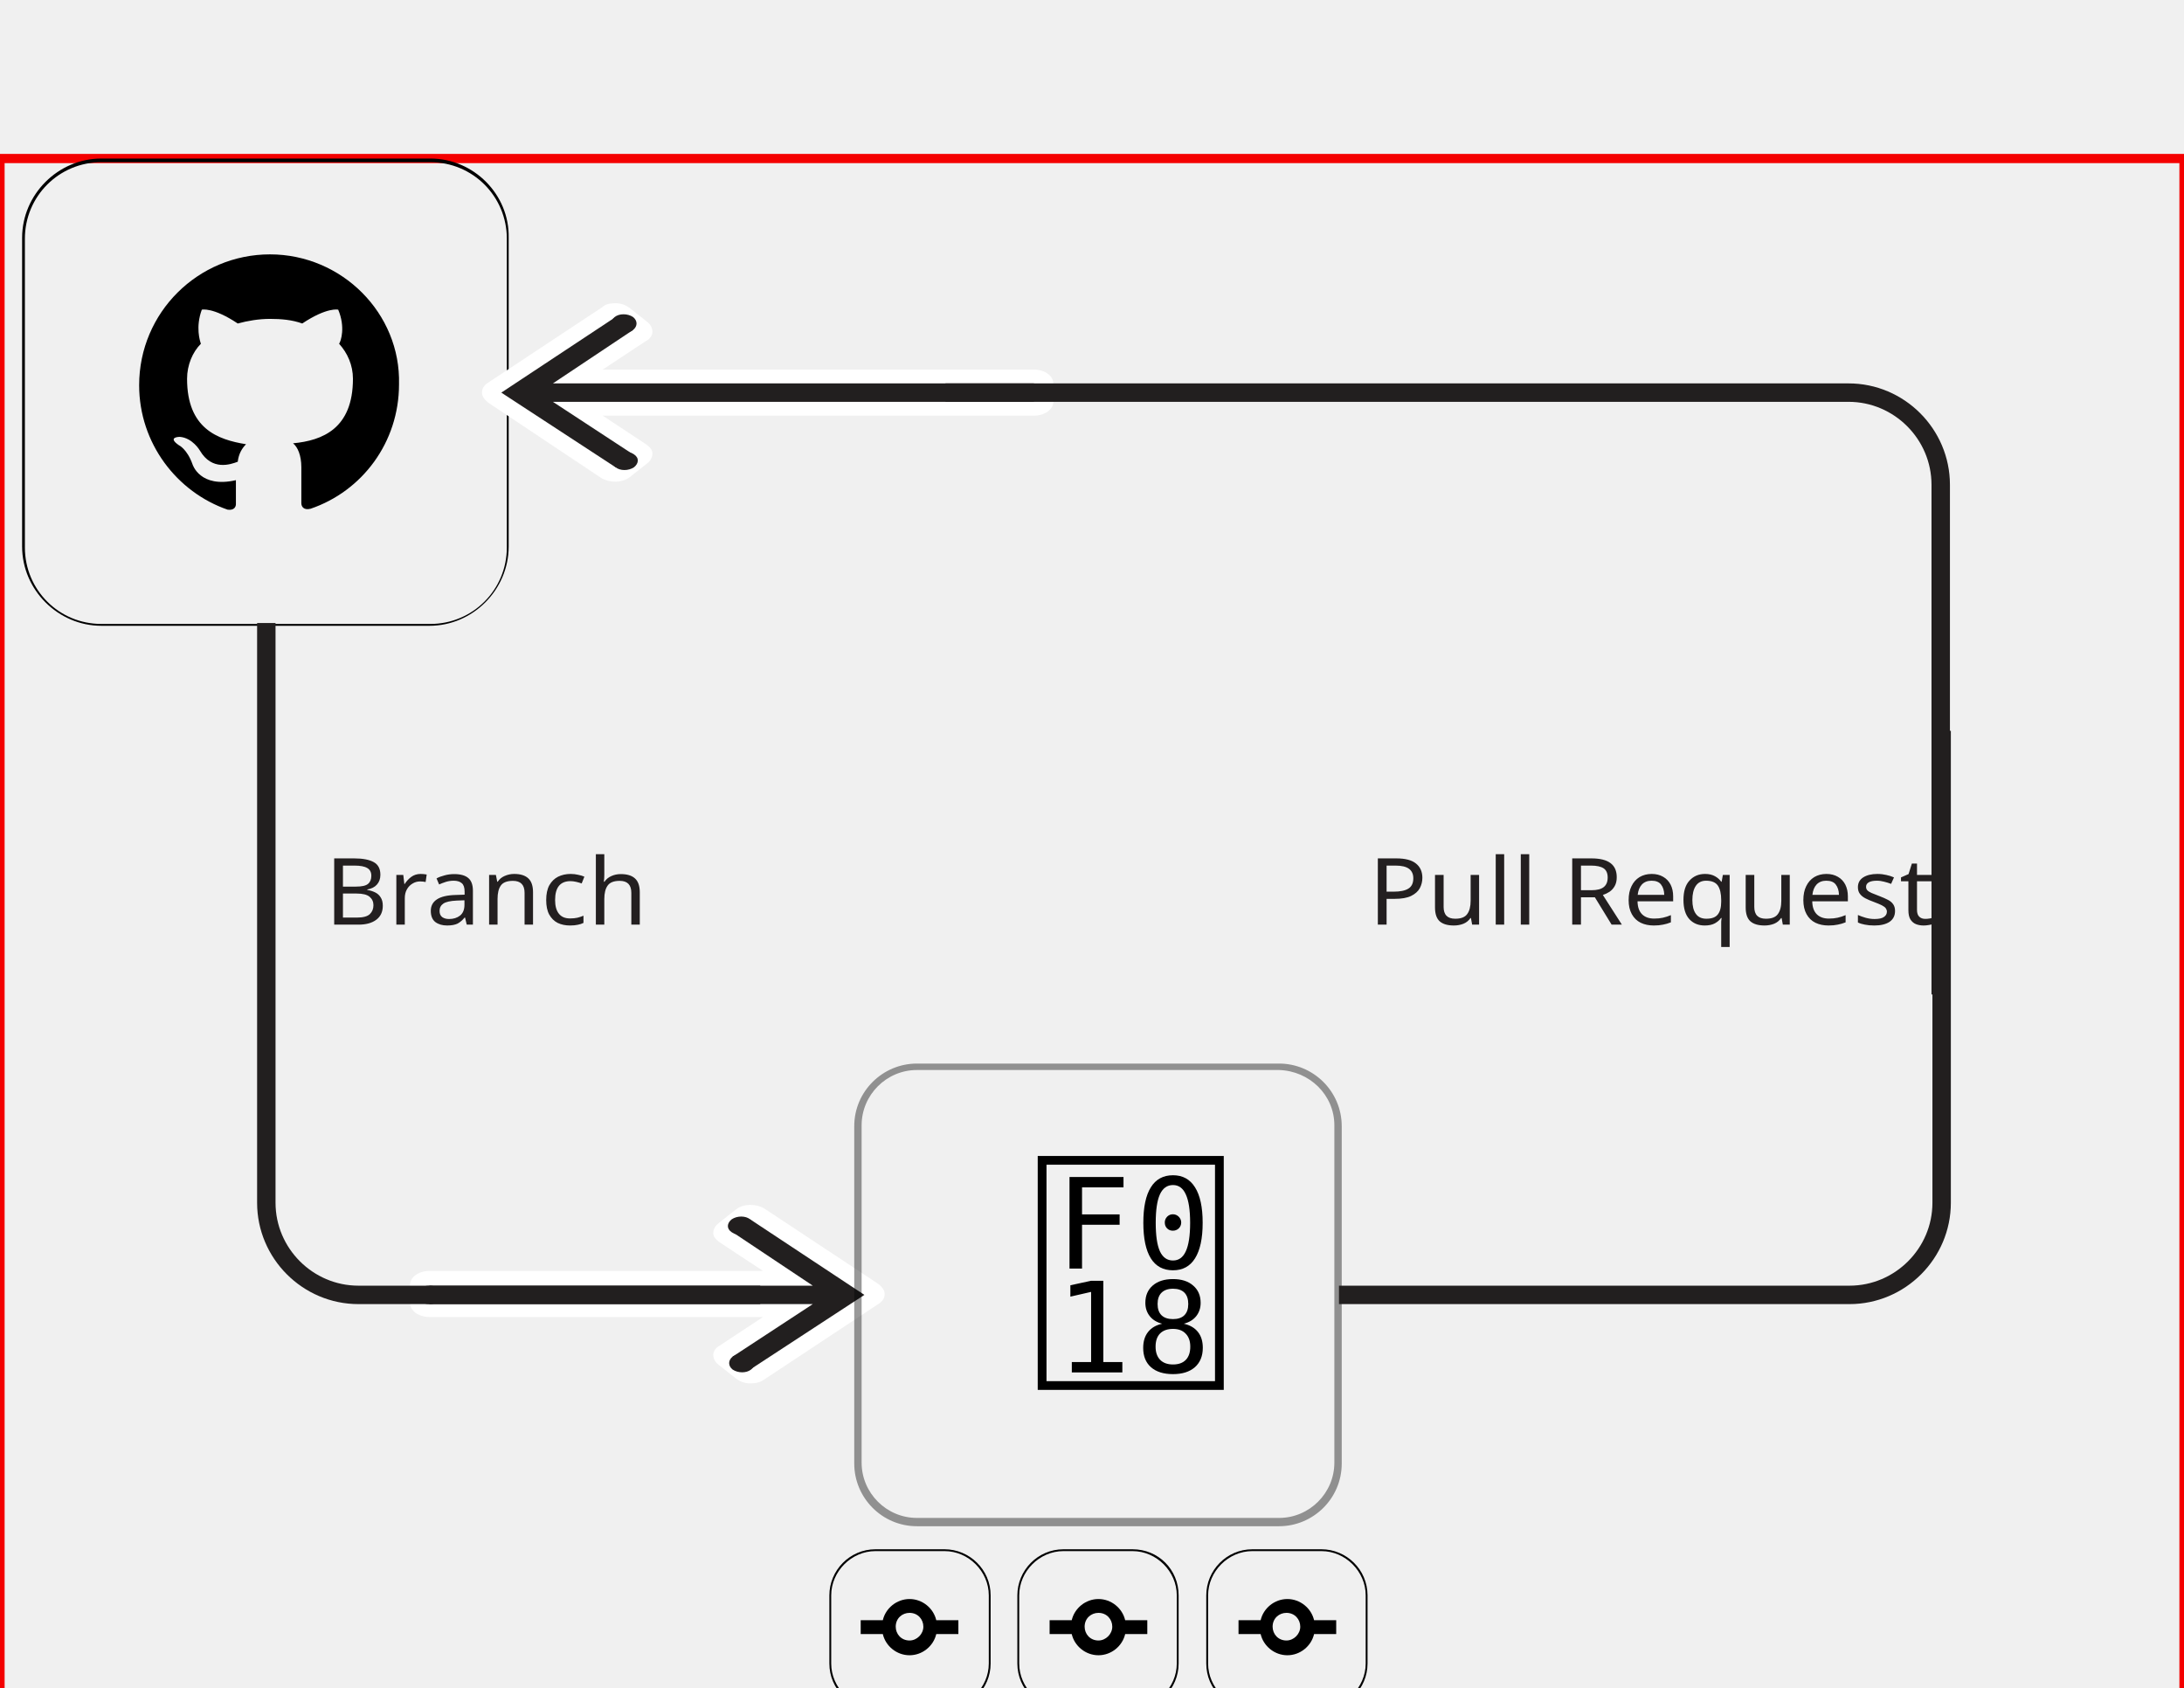
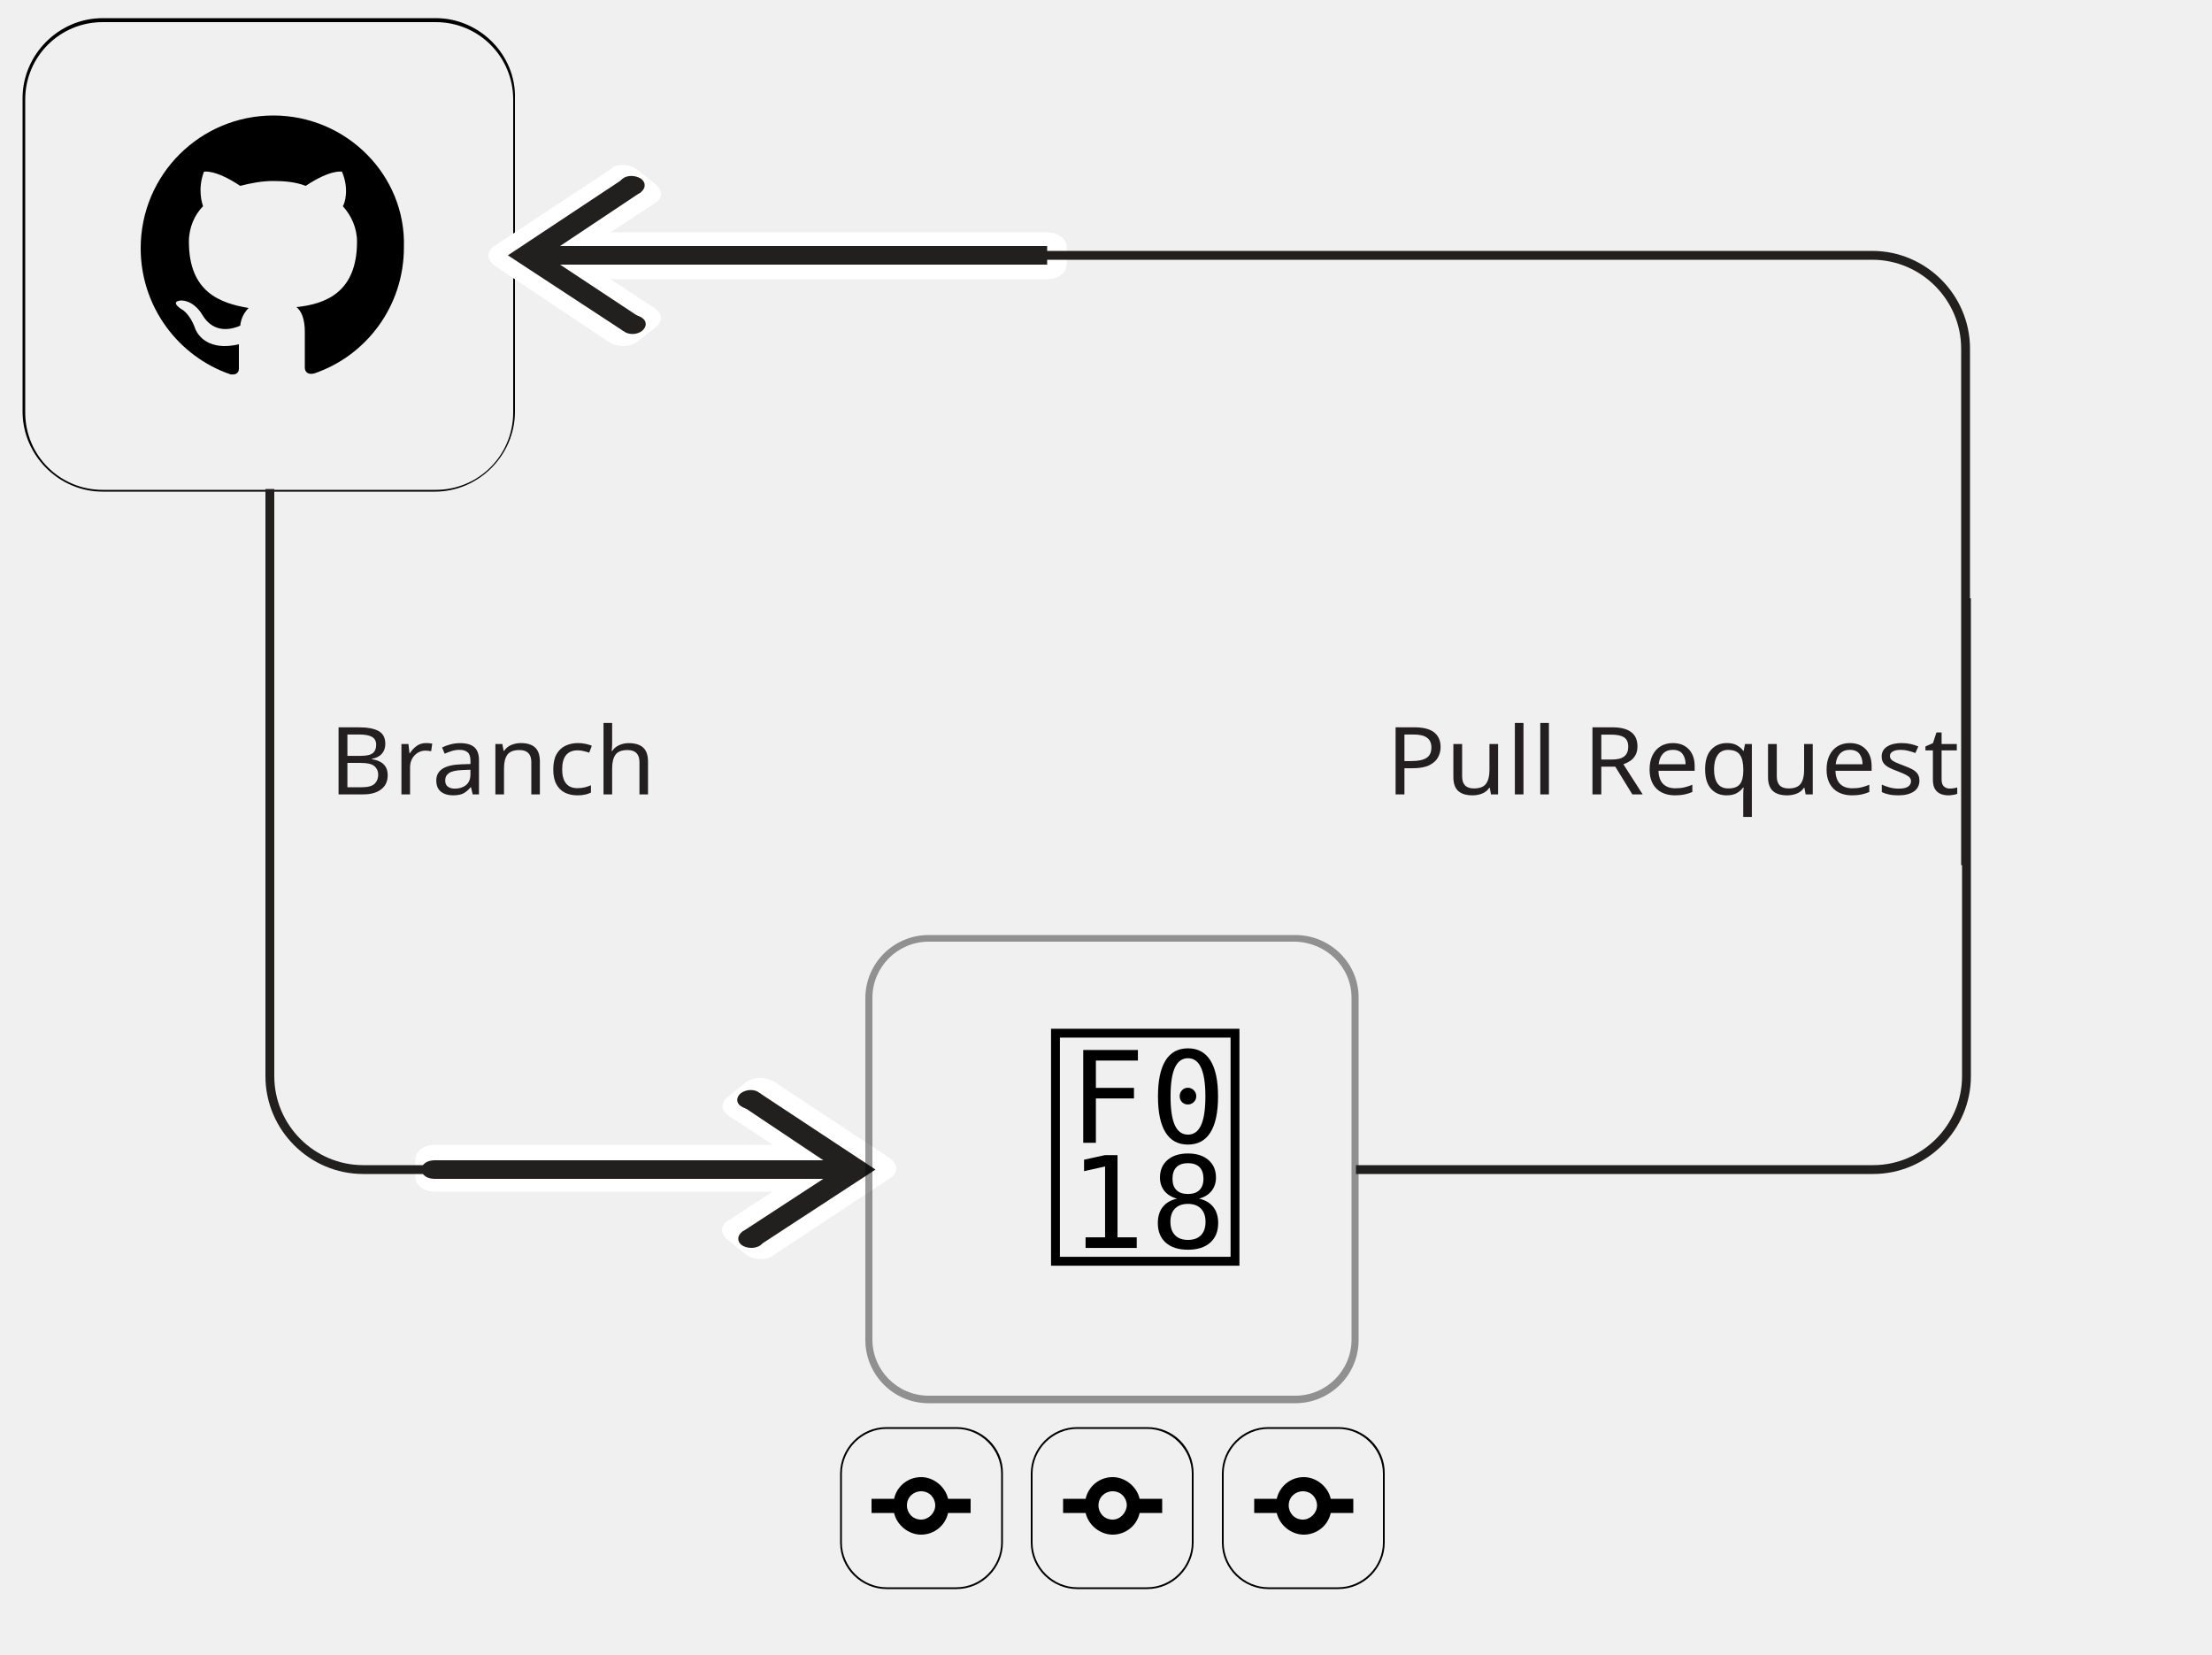
- <svg xmlns="http://www.w3.org/2000/svg" version="1.1" id="Layer_1" x="0px" y="0px" viewBox="0 0 237 183.1" enable-background="new 0 0 237 183.1" xml:space="preserve">
-   <g id="boundary">
-     <rect x="0" y="17.2" fill="none" stroke="#F40000" stroke-miterlimit="10" width="237" height="211.1" />
-   </g>
+ <svg xmlns="http://www.w3.org/2000/svg" version="1.1" id="Layer_1" x="0px" y="0px" viewBox="0 89 500 374" enable-background="new 0 89 500 374" xml:space="preserve">
  <g id="base">
-     <path d="M29.3,27.6c-7.8,0-14.2,6.3-14.2,14.2c0,6.3,4.1,11.6,9.6,13.5c0.7,0.1,0.9-0.3,0.9-0.6s0-1.5,0-2.6   c-3.9,0.9-4.7-1.7-4.7-1.7c-0.6-1.7-1.5-2.1-1.5-2.1c-1.3-0.9,0.1-0.9,0.1-0.9c1.4,0.1,2.2,1.5,2.2,1.5c1.3,2.2,3.3,1.5,4.1,1.2   c0.1-0.9,0.5-1.5,0.9-1.9c-3.1-0.5-6.4-1.7-6.4-7.1c0-1.5,0.6-2.9,1.5-3.8c-0.1-0.3-0.6-1.8,0.1-3.7c0,0,1.2-0.3,3.9,1.5   c1.1-0.3,2.3-0.5,3.5-0.5c1.2,0,2.4,0.1,3.5,0.5c2.7-1.8,3.9-1.5,3.9-1.5c0.8,1.9,0.3,3.4,0.1,3.7c0.9,1,1.5,2.3,1.5,3.8   c0,5.4-3.3,6.7-6.5,7c0.5,0.4,0.9,1.3,0.9,2.6c0,1.9,0,3.4,0,3.9c0,0.3,0.2,0.8,1,0.6c5.6-1.9,9.6-7.2,9.6-13.5   C43.5,34,37.1,27.6,29.3,27.6z" />
+     <path d="M61.8,115.1c-16.5,0-30,13.3-30,30c0,13.3,8.6,24.5,20.3,28.5c1.5,0.2,1.9-0.6,1.9-1.3c0-0.6,0-3.2,0-5.5   c-8.2,1.9-9.9-3.6-9.9-3.6c-1.3-3.6-3.2-4.4-3.2-4.4c-2.7-1.9,0.2-1.9,0.2-1.9c3,0.2,4.6,3.2,4.6,3.2c2.7,4.6,7,3.2,8.6,2.5   c0.2-1.9,1.1-3.2,1.9-4c-6.5-1.1-13.5-3.6-13.5-15c0-3.2,1.3-6.1,3.2-8c-0.2-0.6-1.3-3.8,0.2-7.8c0,0,2.5-0.6,8.2,3.2   c2.3-0.6,4.9-1.1,7.4-1.1c2.5,0,5.1,0.2,7.4,1.1c5.7-3.8,8.2-3.2,8.2-3.2c1.7,4,0.6,7.2,0.2,7.8c1.9,2.1,3.2,4.9,3.2,8   c0,11.4-7,14.1-13.7,14.8c1.1,0.8,1.9,2.7,1.9,5.5c0,4,0,7.2,0,8.2c0,0.6,0.4,1.7,2.1,1.3c11.8-4,20.3-15.2,20.3-28.5   C91.8,128.6,78.3,115.1,61.8,115.1z" />
    <g id="border_1_">
-       <path d="M46.7,17.6c4.6,0,8.3,3.7,8.3,8.3v33.5c0,4.6-3.7,8.3-8.3,8.3H11c-4.6,0-8.3-3.7-8.3-8.3V25.9c0-4.6,3.7-8.3,8.3-8.3H46.7     M46.7,17.2H11c-4.7,0-8.6,3.9-8.6,8.6v33.5c0,4.7,3.9,8.6,8.6,8.6h35.6c4.7,0,8.6-3.9,8.6-8.6V25.8    C55.3,21.1,51.4,17.2,46.7,17.2L46.7,17.2z" />
+       <path d="M98.5,94c9.7,0,17.5,7.8,17.5,17.5v70.7c0,9.7-7.8,17.5-17.5,17.5H23.2c-9.7,0-17.5-7.8-17.5-17.5v-70.7    c0-9.7,7.8-17.5,17.5-17.5H98.5 M98.5,93.1H23.2c-9.9,0-18.1,8.2-18.1,18.1V182c0,9.9,8.2,18.1,18.1,18.1h75.1    c9.9,0,18.1-8.2,18.1-18.1v-70.7C116.7,101.4,108.4,93.1,98.5,93.1L98.5,93.1z" />
    </g>
  </g>
  <g id="step-1">
    <g>
-       <path fill="#FFFFFF" d="M81.4,150.1c-0.6,0-1.1-0.2-1.5-0.5l-1.9-1.5c-0.4-0.3-0.6-0.7-0.6-1.1c0-0.4,0.3-0.8,0.7-1l4.7-3.1H46.6    c-1.2,0-2.1-0.7-2.1-1.5v-2c0-0.8,0.9-1.5,2.1-1.5h36.2l-4.7-3.1c-0.4-0.3-0.7-0.6-0.7-1s0.2-0.8,0.6-1.1l1.9-1.5    c0.8-0.6,2.1-0.6,3-0.1l12.4,8.2c0.4,0.3,0.7,0.7,0.7,1.1c0,0.4-0.2,0.8-0.7,1.1l-12.4,8.2C82.5,150,82,150.1,81.4,150.1z     M89.7,140.5c0.2,0.1,0.3,0.3,0.4,0.4l0.6-0.4l-0.6-0.4C90,140.2,89.9,140.3,89.7,140.5z" />
-       <text transform="matrix(1.0483 0 0 1 35.2505 100.3257)" fill="#231F20" font-family="'ApexNew-Book'" font-size="10.065">Branch</text>
+       <path fill="#FFFFFF" d="M171.7,373.5c-1.3,0-2.3-0.4-3.2-1.1l-4-3.2c-0.8-0.6-1.3-1.5-1.3-2.3s0.6-1.7,1.5-2.1l9.9-6.5H98.3    c-2.5,0-4.4-1.5-4.4-3.2v-4.2c0-1.7,1.9-3.2,4.4-3.2h76.4l-9.9-6.5c-0.8-0.6-1.5-1.3-1.5-2.1s0.4-1.7,1.3-2.3l4-3.2    c1.7-1.3,4.4-1.3,6.3-0.2l26.2,17.3c0.8,0.6,1.5,1.5,1.5,2.3s-0.4,1.7-1.5,2.3l-26.2,17.3C174.1,373.3,173,373.5,171.7,373.5z     M189.2,353.3c0.4,0.2,0.6,0.6,0.8,0.8l1.3-0.8l-1.3-0.8C189.9,352.6,189.7,352.8,189.2,353.3z" />
+       <text transform="matrix(1.0483 0 0 1 74.3687 268.5137)" fill="#231F20" font-family="'ApexNew-Book'" font-size="21.235">Branch</text>
      <g>
-         <polygon fill="#221F1F" points="81.4,132.3 79.5,133.7 88.2,139.5 46.6,139.5 46.6,141.5 88.2,141.5 79.5,147.2 81.4,148.6      93.8,140.5    " />
-         <path fill="#221F1F" d="M48,140.5c0,0.6-0.6,1-1.4,1c-0.8,0-1.4-0.4-1.4-1s0.6-1,1.4-1S48,139.9,48,140.5z" />
-         <path fill="#221F1F" d="M81.4,132.3c0.5,0.4,0.5,1,0,1.4s-1.4,0.4-2,0s-0.5-1,0-1.4C80,131.9,80.9,131.9,81.4,132.3z" />
-         <path fill="#221F1F" d="M81.5,147.2c0.5,0.4,0.5,1,0,1.4c-0.5,0.4-1.4,0.4-2,0c-0.5-0.4-0.5-1,0-1.4     C80.1,146.8,81,146.8,81.5,147.2z" />
-         <path fill="none" stroke="#221F1F" stroke-width="2" stroke-miterlimit="10" d="M28.9,67.6v62.9c0,5.5,4.5,10,10,10h43.6" />
+         <polygon fill="#221F1F" points="171.7,336 167.7,338.9 186.1,351.2 98.3,351.2 98.3,355.4 186.1,355.4 167.7,367.4 171.7,370.4      197.9,353.3    " />
+         <path fill="#221F1F" d="M101.3,353.3c0,1.3-1.3,2.1-3,2.1s-3-0.8-3-2.1c0-1.3,1.3-2.1,3-2.1C100,351.2,101.3,352,101.3,353.3z" />
+         <path fill="#221F1F" d="M171.7,336c1.1,0.8,1.1,2.1,0,3s-3,0.8-4.2,0s-1.1-2.1,0-3C168.8,335.1,170.7,335.1,171.7,336z" />
+         <path fill="#221F1F" d="M171.9,367.4c1.1,0.8,1.1,2.1,0,3c-1.1,0.8-3,0.8-4.2,0c-1.1-0.8-1.1-2.1,0-3     C169,366.6,170.9,366.6,171.9,367.4z" />
+         <path fill="none" stroke="#221F1F" stroke-width="2" stroke-miterlimit="10" d="M61,199.5v132.7c0,11.6,9.5,21.1,21.1,21.1h92" />
      </g>
    </g>
    <g id="owner">
-       <text transform="matrix(1 0 0 1 111.6609 148.909)" font-family="'github-octicons'" font-size="30"></text>
-       <path opacity="0.4" enable-background="new    " d="M138.8,115.4H99.5c-3.7,0-6.8,3-6.8,6.8v36.6c0,3.7,3,6.8,6.8,6.8h39.3    c3.7,0,6.8-3,6.8-6.8v-36.6C145.6,118.4,142.5,115.4,138.8,115.4z M144.8,122.1v36.6c0,3.3-2.7,6-6,6H99.5c-3.3,0-6-2.7-6-6v-36.6    c0-3.3,2.7-6,6-6h39.3C142.1,116.2,144.8,118.8,144.8,122.1z" />
+       <text transform="matrix(1 0 0 1 235.5727 371.0097)" font-family="'github-octicons'" font-size="63.291"></text>
+       <path opacity="0.4" enable-background="new    " d="M292.8,300.3h-82.9c-7.8,0-14.3,6.3-14.3,14.3v77.2c0,7.8,6.3,14.3,14.3,14.3    h82.9c7.8,0,14.3-6.3,14.3-14.3v-77.2C307.2,306.6,300.6,300.3,292.8,300.3z M305.5,314.5v77.2c0,7-5.7,12.7-12.7,12.7h-82.9    c-7,0-12.7-5.7-12.7-12.7v-77.2c0-7,5.7-12.7,12.7-12.7h82.9C299.8,302,305.5,307.5,305.5,314.5z" />
    </g>
  </g>
  <g id="step-2">
    <g>
      <g>
-         <path d="M101.6,175.8c-0.3-1.3-1.5-2.3-2.9-2.3c-1.4,0-2.6,1-2.9,2.3h-2.4v1.5h2.4c0.3,1.3,1.5,2.3,2.9,2.3s2.6-1,2.9-2.3h2.4     v-1.5H101.6z M98.7,178c-0.9,0-1.5-0.7-1.5-1.5c0-0.9,0.7-1.5,1.5-1.5c0.9,0,1.5,0.7,1.5,1.5C100.2,177.3,99.5,178,98.7,178z" />
+         <path d="M214.3,427.7c-0.6-2.7-3.2-4.9-6.1-4.9c-3,0-5.5,2.1-6.1,4.9H197v3.2h5.1c0.6,2.7,3.2,4.9,6.1,4.9c3,0,5.5-2.1,6.1-4.9     h5.1v-3.2H214.3z M208.2,432.4c-1.9,0-3.2-1.5-3.2-3.2c0-1.9,1.5-3.2,3.2-3.2c1.9,0,3.2,1.5,3.2,3.2S209.9,432.4,208.2,432.4z" />
        <g id="border_2_">
-           <path d="M102.5,168.3c2.6,0,4.8,2.2,4.8,4.8v7.4c0,2.6-2.2,4.8-4.8,4.8h-7.5c-2.6,0-4.8-2.2-4.8-4.8v-7.4c0-2.6,2.2-4.8,4.8-4.8      H102.5 M102.5,168.1h-7.5c-2.8,0-5,2.3-5,5v7.4c0,2.8,2.3,5,5,5h7.5c2.8,0,5-2.3,5-5v-7.4C107.5,170.3,105.2,168.1,102.5,168.1      L102.5,168.1z" />
+           <path d="M216.2,411.9c5.5,0,10.1,4.6,10.1,10.1v15.6c0,5.5-4.6,10.1-10.1,10.1h-15.8c-5.5,0-10.1-4.6-10.1-10.1V422      c0-5.5,4.6-10.1,10.1-10.1H216.2 M216.2,411.5h-15.8c-5.9,0-10.5,4.9-10.5,10.5v15.6c0,5.9,4.9,10.5,10.5,10.5h15.8      c5.9,0,10.5-4.9,10.5-10.5V422C226.8,416.1,221.9,411.5,216.2,411.5L216.2,411.5z" />
        </g>
      </g>
    </g>
  </g>
  <g id="step-3">
    <g>
      <g>
-         <path d="M122.1,175.8c-0.3-1.3-1.5-2.3-2.9-2.3c-1.4,0-2.6,1-2.9,2.3h-2.4v1.5h2.4c0.3,1.3,1.5,2.3,2.9,2.3s2.6-1,2.9-2.3h2.4     v-1.5H122.1z M119.2,178c-0.9,0-1.5-0.7-1.5-1.5c0-0.9,0.7-1.5,1.5-1.5c0.9,0,1.5,0.7,1.5,1.5C120.7,177.3,120,178,119.2,178z" />
+         <path d="M257.6,427.7c-0.6-2.7-3.2-4.9-6.1-4.9c-3,0-5.5,2.1-6.1,4.9h-5.1v3.2h5.1c0.6,2.7,3.2,4.9,6.1,4.9c3,0,5.5-2.1,6.1-4.9     h5.1v-3.2H257.6z M251.5,432.4c-1.9,0-3.2-1.5-3.2-3.2c0-1.9,1.5-3.2,3.2-3.2c1.9,0,3.2,1.5,3.2,3.2     C254.6,430.9,253.2,432.4,251.5,432.4z" />
        <g id="border_3_">
-           <path d="M122.9,168.3c2.6,0,4.8,2.2,4.8,4.8v7.4c0,2.6-2.2,4.8-4.8,4.8h-7.5c-2.6,0-4.8-2.2-4.8-4.8v-7.4c0-2.6,2.2-4.8,4.8-4.8      H122.9 M122.9,168.1h-7.5c-2.8,0-5,2.3-5,5v7.4c0,2.8,2.3,5,5,5h7.5c2.8,0,5-2.3,5-5v-7.4C127.9,170.3,125.7,168.1,122.9,168.1      L122.9,168.1z" />
+           <path d="M259.3,411.9c5.5,0,10.1,4.6,10.1,10.1v15.6c0,5.5-4.6,10.1-10.1,10.1h-15.8c-5.5,0-10.1-4.6-10.1-10.1V422      c0-5.5,4.6-10.1,10.1-10.1H259.3 M259.3,411.5h-15.8c-5.9,0-10.5,4.9-10.5,10.5v15.6c0,5.9,4.9,10.5,10.5,10.5h15.8      c5.9,0,10.5-4.9,10.5-10.5V422C269.8,416.1,265.2,411.5,259.3,411.5L259.3,411.5z" />
        </g>
      </g>
    </g>
  </g>
  <g id="step-4">
    <g>
      <g>
-         <path d="M142.6,175.8c-0.3-1.3-1.5-2.3-2.9-2.3s-2.6,1-2.9,2.3h-2.4v1.5h2.4c0.3,1.3,1.5,2.3,2.9,2.3s2.6-1,2.9-2.3h2.4v-1.5     H142.6z M139.6,178c-0.9,0-1.5-0.7-1.5-1.5c0-0.9,0.7-1.5,1.5-1.5c0.9,0,1.5,0.7,1.5,1.5C141.1,177.3,140.4,178,139.6,178z" />
+         <path d="M300.8,427.7c-0.6-2.7-3.2-4.9-6.1-4.9c-3,0-5.5,2.1-6.1,4.9h-5.1v3.2h5.1c0.6,2.7,3.2,4.9,6.1,4.9c3,0,5.5-2.1,6.1-4.9     h5.1v-3.2H300.8z M294.5,432.4c-1.9,0-3.2-1.5-3.2-3.2c0-1.9,1.5-3.2,3.2-3.2c1.9,0,3.2,1.5,3.2,3.2S296.2,432.4,294.5,432.4z" />
        <g id="border_4_">
-           <path d="M143.4,168.3c2.6,0,4.8,2.2,4.8,4.8v7.4c0,2.6-2.2,4.8-4.8,4.8h-7.5c-2.6,0-4.8-2.2-4.8-4.8v-7.4c0-2.6,2.2-4.8,4.8-4.8      H143.4 M143.4,168.1h-7.5c-2.8,0-5,2.3-5,5v7.4c0,2.8,2.3,5,5,5h7.5c2.8,0,5-2.3,5-5v-7.4C148.4,170.3,146.1,168.1,143.4,168.1      L143.4,168.1z" />
+           <path d="M302.5,411.9c5.5,0,10.1,4.6,10.1,10.1v15.6c0,5.5-4.6,10.1-10.1,10.1h-15.8c-5.5,0-10.1-4.6-10.1-10.1V422      c0-5.5,4.6-10.1,10.1-10.1H302.5 M302.5,411.5h-15.8c-5.9,0-10.5,4.9-10.5,10.5v15.6c0,5.9,4.9,10.5,10.5,10.5h15.8      c5.9,0,10.5-4.9,10.5-10.5V422C313.1,416.1,308.2,411.5,302.5,411.5L302.5,411.5z" />
        </g>
      </g>
    </g>
  </g>
  <g id="step-5">
-     <text transform="matrix(1.0483 0 0 1 148.5029 100.3257)" fill="#231F20" font-family="'ApexNew-Book'" font-size="10.065">Pull Request</text>
-     <path fill="#FFFFFF" d="M66.8,32.9c0.6,0,1.1,0.2,1.5,0.5l1.9,1.5c0.4,0.3,0.6,0.7,0.6,1.1c0,0.4-0.3,0.8-0.7,1l-4.7,3.1h46.8   c1.2,0,2.1,0.7,2.1,1.5v2c0,0.8-0.9,1.5-2.1,1.5H65.4l4.7,3.1c0.4,0.3,0.7,0.6,0.7,1s-0.2,0.8-0.6,1.1l-1.9,1.5   c-0.8,0.6-2.1,0.6-3,0.1L53,43.7c-0.4-0.3-0.7-0.7-0.7-1.1c0-0.4,0.2-0.8,0.7-1.1l12.4-8.2C65.7,33,66.2,32.9,66.8,32.9z    M58.5,42.6c-0.2-0.1-0.3-0.3-0.4-0.4l-0.6,0.4l0.6,0.4C58.2,42.8,58.3,42.7,58.5,42.6z" />
-     <polygon fill="#221F1F" points="66.8,50.7 68.7,49.3 60,43.6 112.2,43.6 112.2,41.6 60,41.6 68.7,35.8 66.8,34.4 54.4,42.6  " />
-     <path fill="#221F1F" d="M66.8,50.7c-0.5-0.4-0.5-1,0-1.4s1.4-0.4,2,0s0.5,1,0,1.4C68.2,51.1,67.3,51.1,66.8,50.7z" />
-     <path fill="#221F1F" d="M66.7,35.8c-0.5-0.4-0.5-1,0-1.4c0.5-0.4,1.4-0.4,2,0c0.5,0.4,0.5,1,0,1.4S67.2,36.2,66.7,35.8z" />
-     <path fill="none" stroke="#221F1F" stroke-width="2" stroke-miterlimit="10" d="M145.3,140.5h55.4c5.5,0,10-4.5,10-10V79.3" />
-     <path fill="none" stroke="#221F1F" stroke-width="2" stroke-miterlimit="10" d="M210.6,107.9V52.6c0-5.5-4.5-10-10-10h-98" />
+     <text transform="matrix(1.0483 0 0 1 313.2979 268.5137)" fill="#231F20" font-family="'ApexNew-Book'" font-size="21.235">Pull Request</text>
+     <path fill="#FFFFFF" d="M140.9,126.3c1.3,0,2.3,0.4,3.2,1.1l4,3.2c0.8,0.6,1.3,1.5,1.3,2.3s-0.6,1.7-1.5,2.1l-9.9,6.5h98.7   c2.5,0,4.4,1.5,4.4,3.2v4.2c0,1.7-1.9,3.2-4.4,3.2H138l9.9,6.5c0.8,0.6,1.5,1.3,1.5,2.1s-0.4,1.7-1.3,2.3l-4,3.2   c-1.7,1.3-4.4,1.3-6.3,0.2l-25.9-17.3c-0.8-0.6-1.5-1.5-1.5-2.3s0.4-1.7,1.5-2.3l26.2-17.3C138.6,126.5,139.7,126.3,140.9,126.3z    M123.4,146.7c-0.4-0.2-0.6-0.6-0.8-0.8l-1.3,0.8l1.3,0.8C122.8,147.2,123,146.9,123.4,146.7z" />
+     <polygon fill="#221F1F" points="140.9,163.8 144.9,160.9 126.6,148.8 236.7,148.8 236.7,144.6 126.6,144.6 144.9,132.4    140.9,129.4 114.8,146.7  " />
+     <path fill="#221F1F" d="M140.9,163.8c-1.1-0.8-1.1-2.1,0-3s3-0.8,4.2,0s1.1,2.1,0,3C143.9,164.7,142,164.7,140.9,163.8z" />
+     <path fill="#221F1F" d="M140.7,132.4c-1.1-0.8-1.1-2.1,0-3s3-0.8,4.2,0c1.1,0.8,1.1,2.1,0,3C143.9,133.2,141.8,133.2,140.7,132.4z" />
+     <path fill="none" stroke="#221F1F" stroke-width="2" stroke-miterlimit="10" d="M306.5,353.3h116.9c11.6,0,21.1-9.5,21.1-21.1v-108   " />
+     <path fill="none" stroke="#221F1F" stroke-width="2" stroke-miterlimit="10" d="M444.3,284.5V167.8c0-11.6-9.5-21.1-21.1-21.1   H216.5" />
  </g>
</svg>
